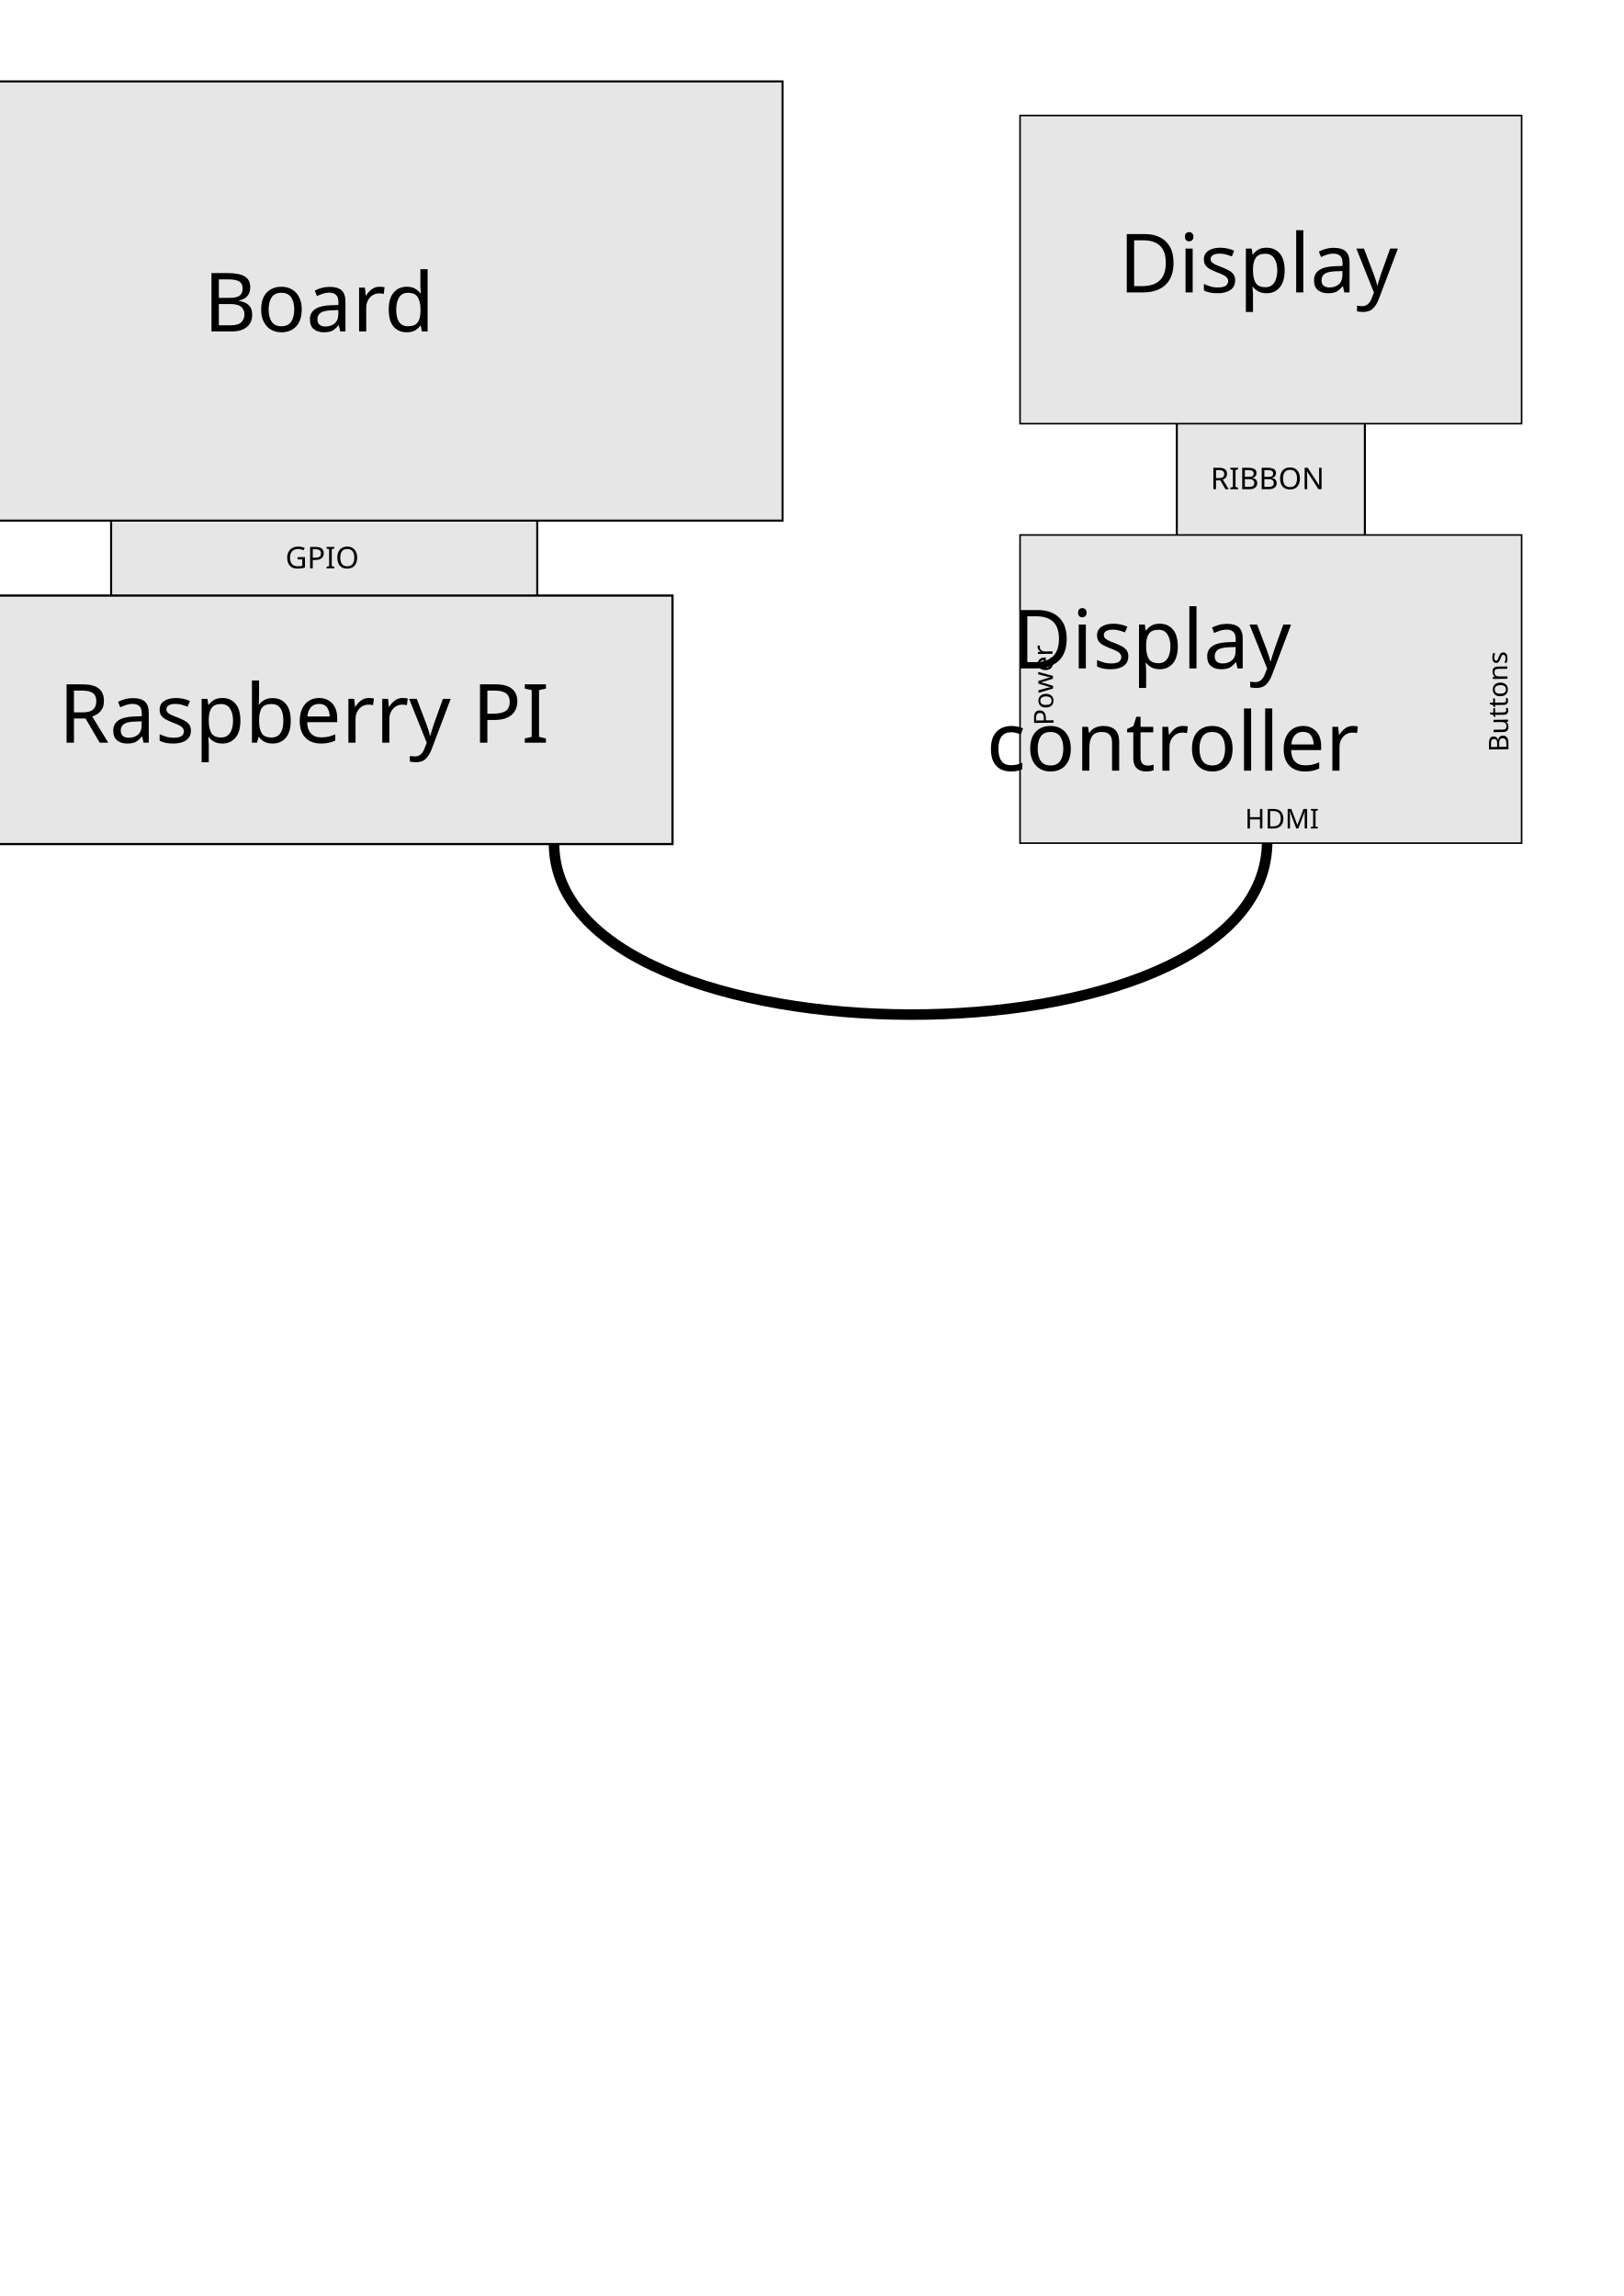
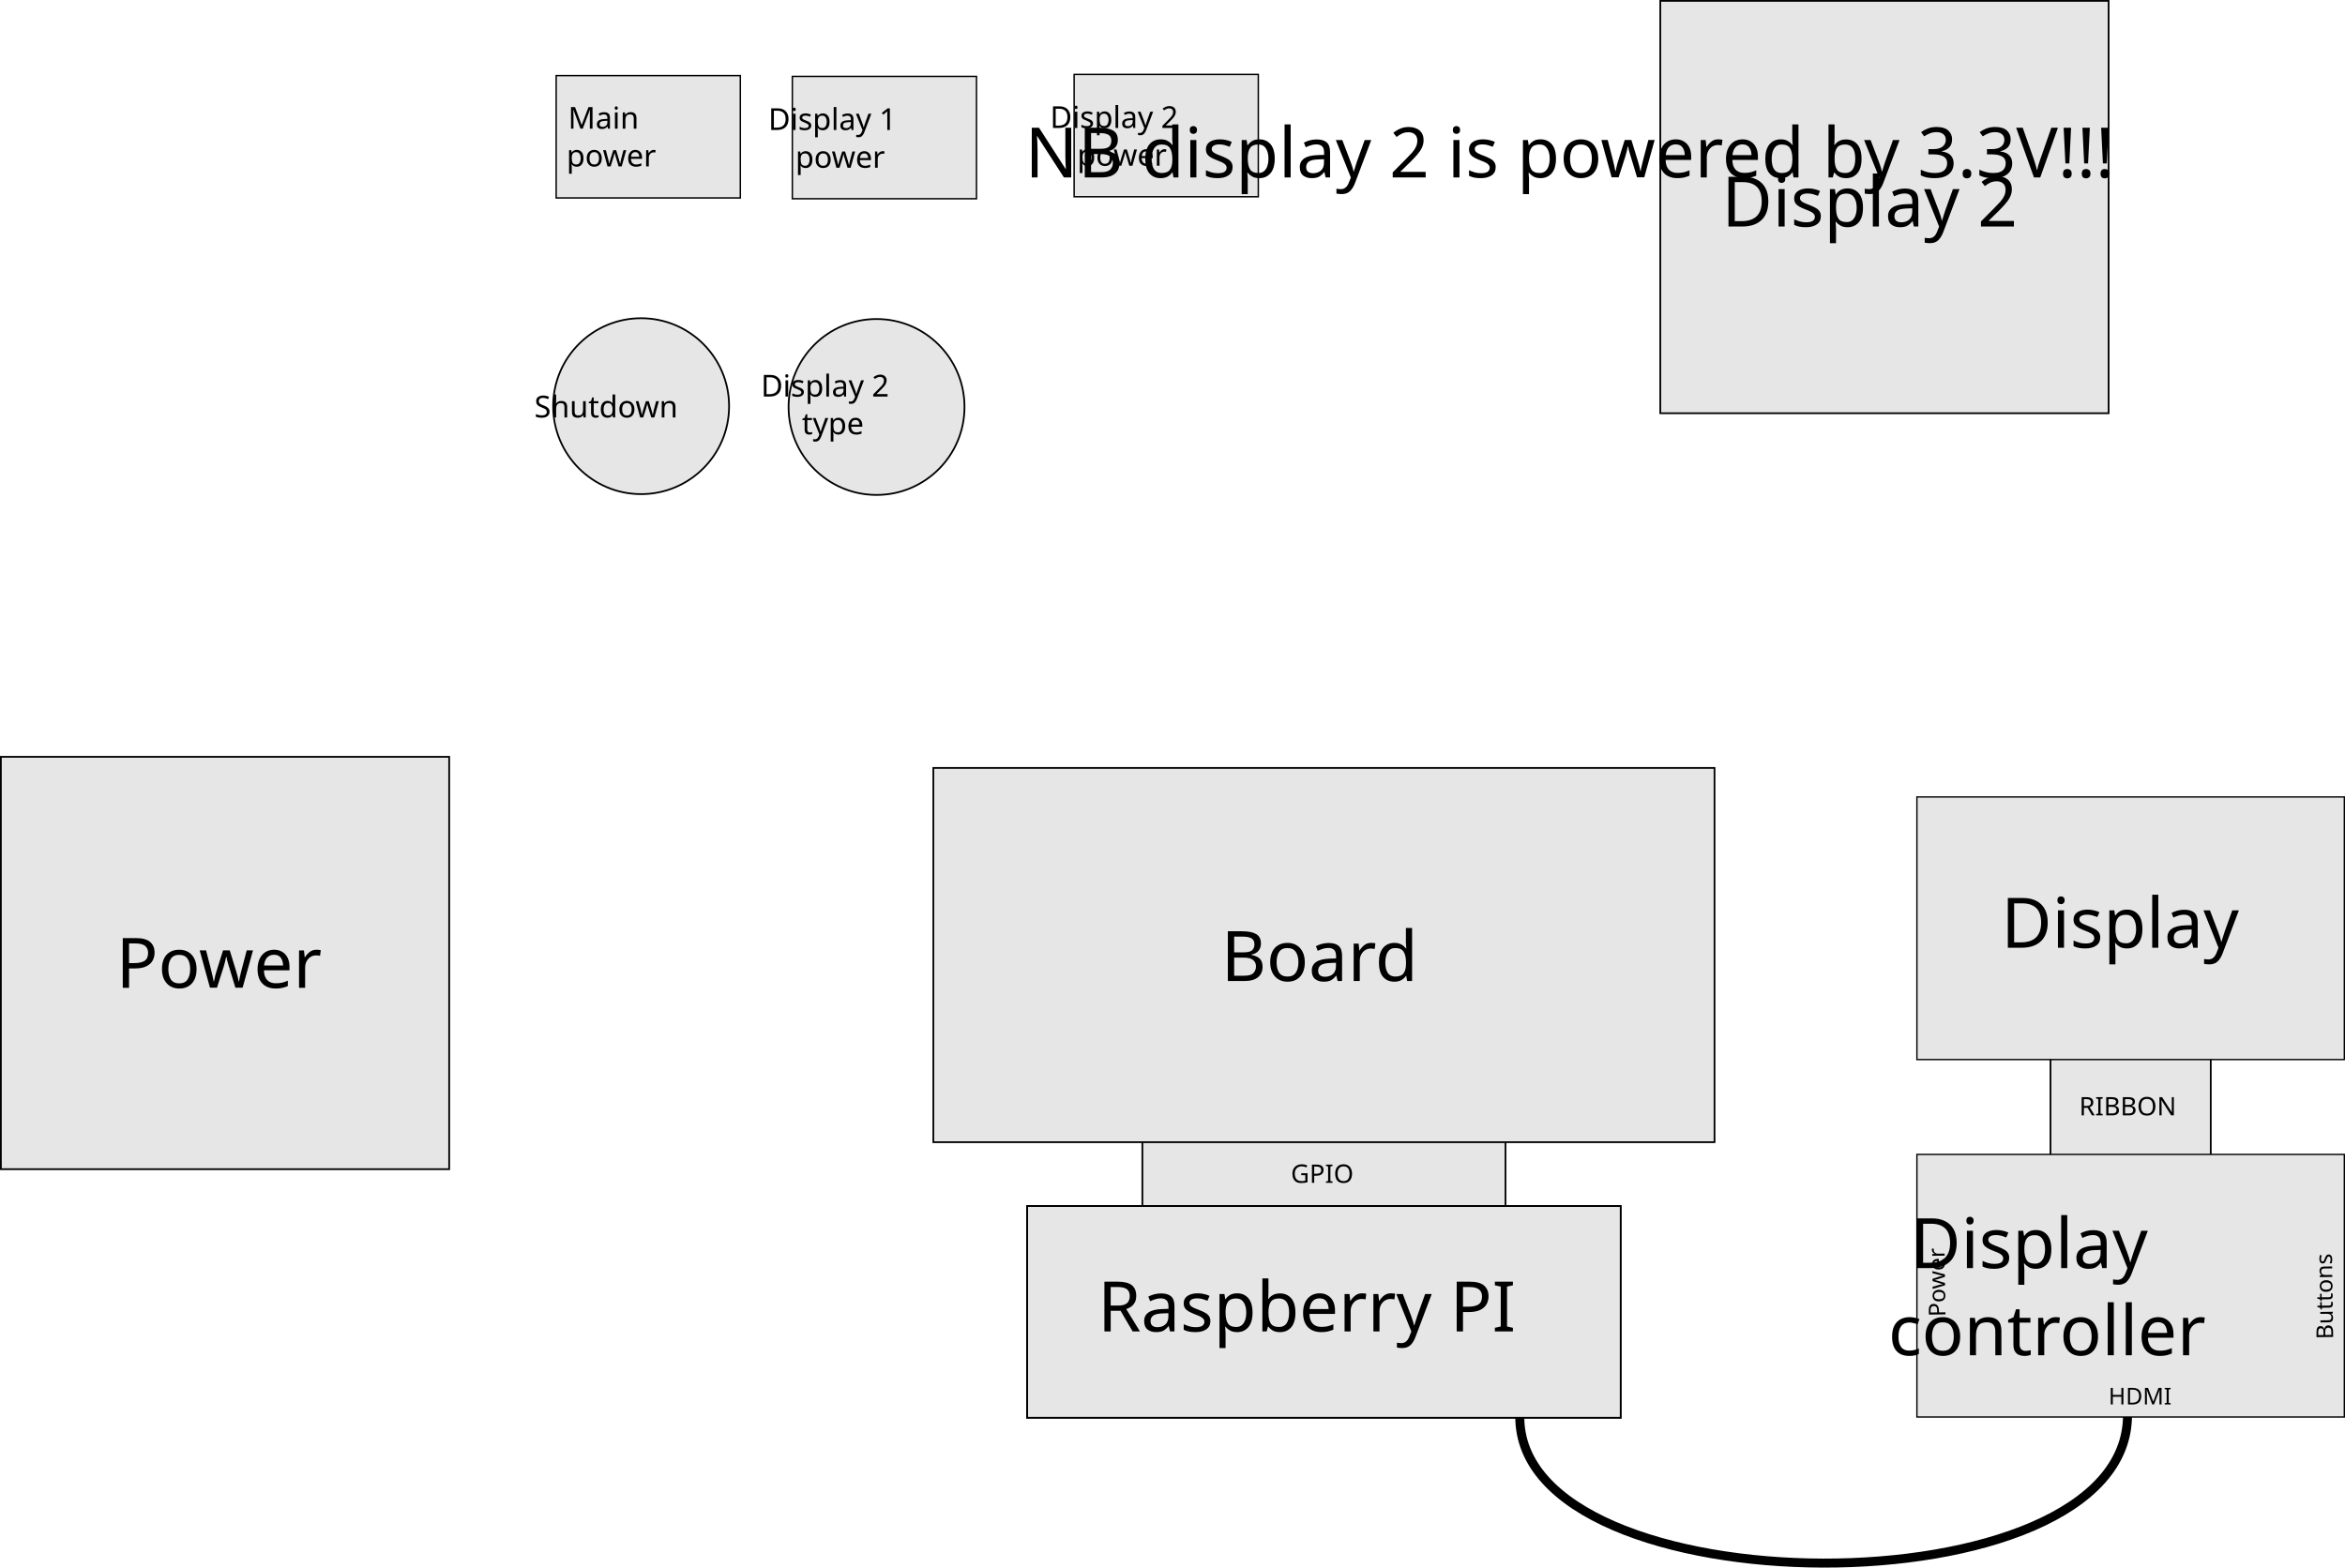
- <svg xmlns="http://www.w3.org/2000/svg" width="210mm" height="297mm" viewBox="0 0 210 297" version="1.1" id="svg5">
+ <svg xmlns="http://www.w3.org/2000/svg" width="355.908mm" height="237.969mm" viewBox="0 0 355.908 237.969" version="1.1" id="svg5">
  <defs id="defs2" />
-   <g id="layer1">
+   <g id="layer1" transform="translate(159.0086,106.0438)">
    <path style="opacity:1;fill:none;stroke:#000000;stroke-width:1.365;stroke-linecap:butt;stroke-linejoin:miter;stroke-miterlimit:4;stroke-dasharray:none;stroke-opacity:1" d="m 163.89,108.699 c 0.187,30.308 -92.609,29.747 -92.235,0.187" id="path76289" />
    <g id="g27347">
      <g id="g27321">
        <rect style="fill:#e6e6e6;stroke:#000000;stroke-width:0.265" id="rect15841" width="24.325" height="26.536" x="152.2" y="47.969" />
        <text xml:space="preserve" style="font-style:normal;font-weight:normal;font-size:3.881px;line-height:1.25;font-family:sans-serif;fill:#000000;fill-opacity:1;stroke:none;stroke-width:0.265" x="156.554" y="63.278" id="text3377">
          <tspan id="tspan3375" style="font-size:3.881px;stroke-width:0.265" x="156.554" y="63.278">RIBBON</tspan>
        </text>
      </g>
      <g id="g27316">
        <rect style="fill:#e6e6e6;stroke:#000000;stroke-width:0.204" id="rect209-3" width="64.87" height="39.865" x="131.927" y="69.202" />
        <text xml:space="preserve" style="font-style:normal;font-weight:normal;font-size:10.583px;line-height:1.25;font-family:sans-serif;fill:#000000;fill-opacity:1;stroke:none;stroke-width:0.265" x="164.07" y="86.46" id="text1489-7">
          <tspan id="tspan1487-0" style="text-align:center;text-anchor:middle;stroke-width:0.265" x="164.07" y="86.46">Display</tspan>
          <tspan style="text-align:center;text-anchor:middle;stroke-width:0.265" x="164.07" y="99.689" id="tspan8585">controller</tspan>
        </text>
        <text xml:space="preserve" style="font-style:normal;font-weight:normal;font-size:3.528px;line-height:1.25;font-family:sans-serif;fill:#000000;fill-opacity:1;stroke:none;stroke-width:0.265" x="161.003" y="107.165" id="text17690">
          <tspan id="tspan17688" style="font-size:3.528px;stroke-width:0.265" x="161.003" y="107.165">HDMI</tspan>
        </text>
        <text xml:space="preserve" style="font-style:normal;font-weight:normal;font-size:3.528px;line-height:1.25;font-family:sans-serif;fill:#000000;fill-opacity:1;stroke:none;stroke-width:0.265" x="-99.98" y="193.715" id="text17690-4" transform="rotate(-90.80329)">
          <tspan id="tspan17688-6" style="font-size:3.528px;stroke-width:0.265" x="-99.98" y="193.715">Buttons</tspan>
        </text>
        <text xml:space="preserve" style="font-style:normal;font-weight:normal;font-size:3.528px;line-height:1.25;font-family:sans-serif;fill:#000000;fill-opacity:1;stroke:none;stroke-width:0.265" x="-95.727" y="134.939" id="text17690-4-3" transform="rotate(-90.80329)">
          <tspan id="tspan17688-6-7" style="font-size:3.528px;stroke-width:0.265" x="-95.727" y="134.939">Power</tspan>
        </text>
      </g>
      <g id="g27326">
        <rect style="fill:#e6e6e6;stroke:#000000;stroke-width:0.204" id="rect209" width="64.87" height="39.865" x="131.927" y="14.939" />
        <text xml:space="preserve" style="font-style:normal;font-weight:normal;font-size:10.583px;line-height:1.25;font-family:sans-serif;fill:#000000;fill-opacity:1;stroke:none;stroke-width:0.265" x="144.699" y="37.827" id="text1489">
          <tspan id="tspan1487" style="stroke-width:0.265" x="144.699" y="37.827">Display</tspan>
        </text>
      </g>
    </g>
    <g id="g39061" transform="rotate(90,94.58567,103.7533)">
      <g id="g39033" transform="translate(-5.783505,-4.167527)">
        <rect style="fill:#e6e6e6;stroke:#000000;stroke-width:0.265" id="rect30614" width="36.742" height="55.113" x="50.351" y="133.021" />
        <text xml:space="preserve" style="font-style:normal;font-weight:normal;font-size:3.881px;line-height:1.25;font-family:sans-serif;fill:#000000;fill-opacity:1;stroke:none;stroke-width:0.265" x="-165.597" y="70.132" id="text31300" transform="rotate(-90)">
          <tspan id="tspan31298" style="font-size:3.881px;stroke-width:0.265" x="-165.597" y="70.132">GPIO</tspan>
        </text>
      </g>
      <g id="g27294" transform="translate(0,-0.9646153)">
        <rect style="fill:#e6e6e6;fill-rule:evenodd;stroke:#000000;stroke-width:0.287" id="rect31" width="32.149" height="90.097" x="67.871" y="112.326" />
        <text xml:space="preserve" style="font-style:normal;font-weight:normal;font-size:10.583px;line-height:1.25;font-family:sans-serif;fill:#000000;fill-opacity:1;stroke:none;stroke-width:0.265" x="-191.721" y="86.902" id="text1489-2" transform="rotate(-90)">
          <tspan id="tspan1487-1" style="stroke-width:0.265" x="-191.721" y="86.902">Raspberry PI</tspan>
        </text>
      </g>
      <g id="g30488" transform="translate(10.20619,-3.061856)">
        <rect style="fill:#e6e6e6;stroke:#000000;stroke-width:0.265" id="rect27371" width="56.814" height="118.562" x="-8.845" y="100.191" />
        <text xml:space="preserve" style="font-style:normal;font-weight:normal;font-size:10.583px;line-height:1.25;font-family:sans-serif;fill:#000000;fill-opacity:1;stroke:none;stroke-width:0.265" x="-175.083" y="23.502" id="text28387" transform="rotate(-90)">
          <tspan id="tspan28385" style="stroke-width:0.265" x="-175.083" y="23.502">Board</tspan>
        </text>
      </g>
    </g>
    <g id="g42269" transform="translate(-29.59794)">
      <rect style="fill:#e6e6e6;stroke:#000000;stroke-width:0.265" id="rect39122" width="68.041" height="62.598" x="-129.278" y="8.845" />
      <text xml:space="preserve" style="font-style:normal;font-weight:normal;font-size:10.583px;line-height:1.25;font-family:sans-serif;fill:#000000;fill-opacity:1;stroke:none;stroke-width:0.265" x="-111.81" y="43.912" id="text40138">
        <tspan id="tspan40136" style="stroke-width:0.265" x="-111.81" y="43.912">Power</tspan>
      </text>
    </g>
    <g id="g42269-1" transform="translate(23.29107,-169.261)">
      <g id="g79705" transform="translate(198.9667,54.50417)">
        <rect style="fill:#e6e6e6;stroke:#000000;stroke-width:0.265" id="rect39122-7" width="68.041" height="62.598" x="-129.278" y="8.845" />
        <text xml:space="preserve" style="font-style:normal;font-weight:normal;font-size:10.583px;line-height:1.25;font-family:sans-serif;fill:#000000;fill-opacity:1;stroke:none;stroke-width:0.265" x="-119.959" y="43.1" id="text40138-4">
          <tspan id="tspan40136-4" style="stroke-width:0.265" x="-119.959" y="43.1">Display 2</tspan>
        </text>
      </g>
    </g>
    <g id="g42269-8" transform="translate(38.24451,-110.629)">
      <g id="g67353">
        <rect style="fill:#e6e6e6;stroke:#000000;stroke-width:0.217" id="rect42432" width="27.953" height="18.571" x="-112.843" y="16.064" />
        <text xml:space="preserve" style="font-style:normal;font-weight:normal;font-size:4.586px;line-height:1.25;font-family:sans-serif;fill:#000000;fill-opacity:1;stroke:none;stroke-width:0.265" x="-99.112" y="24.12" id="text43646">
          <tspan style="font-size:4.586px;text-align:center;text-anchor:middle;stroke-width:0.265" x="-99.112" y="24.12" id="tspan43648">Main</tspan>
          <tspan style="font-size:4.586px;text-align:center;text-anchor:middle;stroke-width:0.265" x="-99.112" y="29.853" id="tspan59102">power</tspan>
        </text>
      </g>
      <g id="g67358" transform="translate(-2.165059,2.165059)">
        <circle style="fill:#e6e6e6;stroke:#000000;stroke-width:0.265" id="path55880" cx="-97.784" cy="64.08" r="13.351" />
        <text xml:space="preserve" style="font-style:normal;font-weight:normal;font-size:4.586px;line-height:1.25;font-family:sans-serif;text-align:center;text-anchor:middle;fill:#000000;fill-opacity:1;stroke:none;stroke-width:0.265" x="-97.735" y="65.788" id="text56962">
          <tspan style="font-size:4.586px;text-align:center;text-anchor:middle;stroke-width:0.265" x="-97.735" y="65.788" id="tspan64816">Shutdown</tspan>
        </text>
      </g>
      <g id="g46776-2" transform="translate(5.773494,4.931522)">
        <g id="g74521">
          <rect style="fill:#e6e6e6;stroke:#000000;stroke-width:0.217" id="rect42432-3" width="27.953" height="18.571" x="-82.772" y="11.253" />
          <text xml:space="preserve" style="font-style:normal;font-weight:normal;font-size:4.586px;line-height:1.25;font-family:sans-serif;fill:#000000;fill-opacity:1;stroke:none;stroke-width:0.265" x="-68.952" y="19.384" id="text43646-2">
            <tspan style="font-size:4.586px;text-align:center;text-anchor:middle;stroke-width:0.265" x="-68.952" y="19.384" id="tspan47253">Display 1</tspan>
            <tspan style="font-size:4.586px;text-align:center;text-anchor:middle;stroke-width:0.265" x="-68.952" y="25.117" id="tspan47257">power</tspan>
          </text>
        </g>
      </g>
      <g id="g46776-2-2" transform="translate(47.61702,8.334256)">
        <g id="g76087" transform="translate(0.9260417,-3.704167)">
          <rect style="fill:#e6e6e6;stroke:#000000;stroke-width:0.217" id="rect42432-3-4" width="27.953" height="18.571" x="-82.772" y="11.253" />
          <text xml:space="preserve" style="font-style:normal;font-weight:normal;font-size:4.586px;line-height:1.25;font-family:sans-serif;fill:#000000;fill-opacity:1;stroke:none;stroke-width:0.265" x="-68.952" y="19.384" id="text43646-2-9">
            <tspan style="font-size:4.586px;text-align:center;text-anchor:middle;stroke-width:0.265" x="-68.952" y="19.384" id="tspan47253-1">Display 2</tspan>
            <tspan style="font-size:4.586px;text-align:center;text-anchor:middle;stroke-width:0.265" x="-68.952" y="25.117" id="tspan47257-4">power</tspan>
          </text>
        </g>
      </g>
      <g id="g67358-5" transform="translate(33.06546,2.286384)">
        <g id="g72674">
          <circle style="fill:#e6e6e6;stroke:#000000;stroke-width:0.265" id="path55880-1" cx="-97.284" cy="64.08" r="13.351" />
          <text xml:space="preserve" style="font-style:normal;font-weight:normal;font-size:4.586px;line-height:1.25;font-family:sans-serif;text-align:center;text-anchor:middle;fill:#000000;fill-opacity:1;stroke:none;stroke-width:0.265" x="-97.359" y="62.495" id="text56962-5">
            <tspan style="font-size:4.586px;text-align:center;text-anchor:middle;stroke-width:0.265" x="-97.359" y="62.495" id="tspan64816-5">Display 2</tspan>
            <tspan style="font-size:4.586px;text-align:center;text-anchor:middle;stroke-width:0.265" x="-97.359" y="68.227" id="tspan71994">type</tspan>
          </text>
        </g>
      </g>
    </g>
    <text xml:space="preserve" style="font-style:normal;font-weight:normal;font-size:10.583px;line-height:1.25;font-family:sans-serif;fill:#000000;fill-opacity:1;stroke:none;stroke-width:0.265" x="-3.44" y="-79.11" id="text80999">
      <tspan style="stroke-width:0.265" x="-3.44" y="-79.11" id="tspan81003">NB display 2 is powered by 3.3V!!!</tspan>
    </text>
  </g>
</svg>
